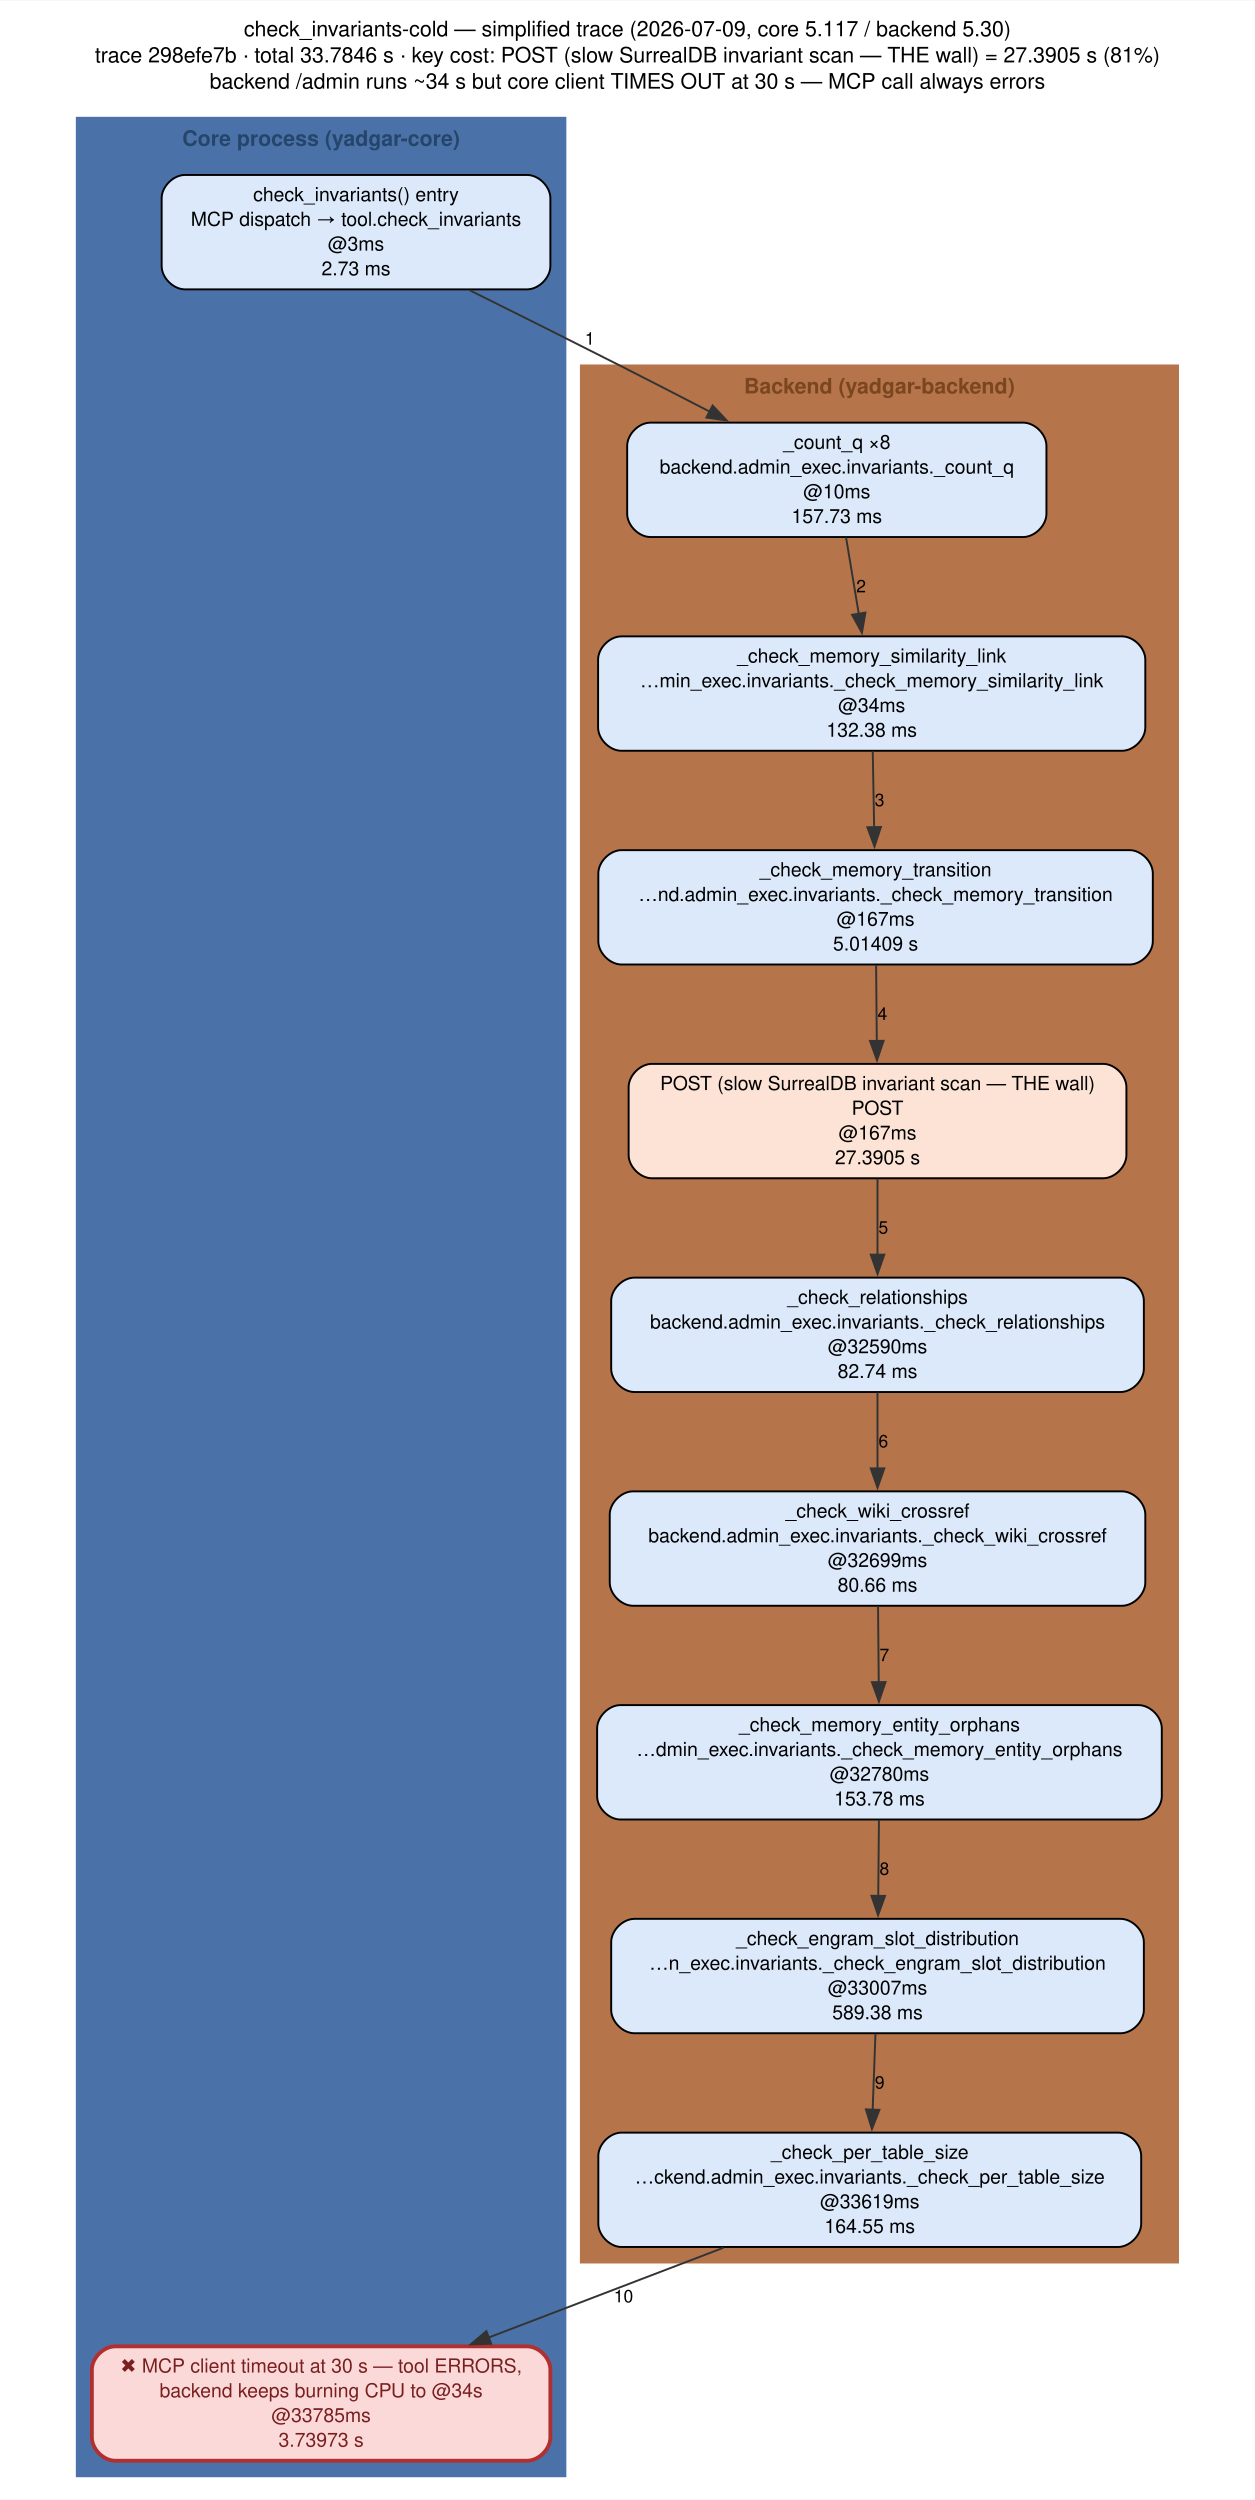
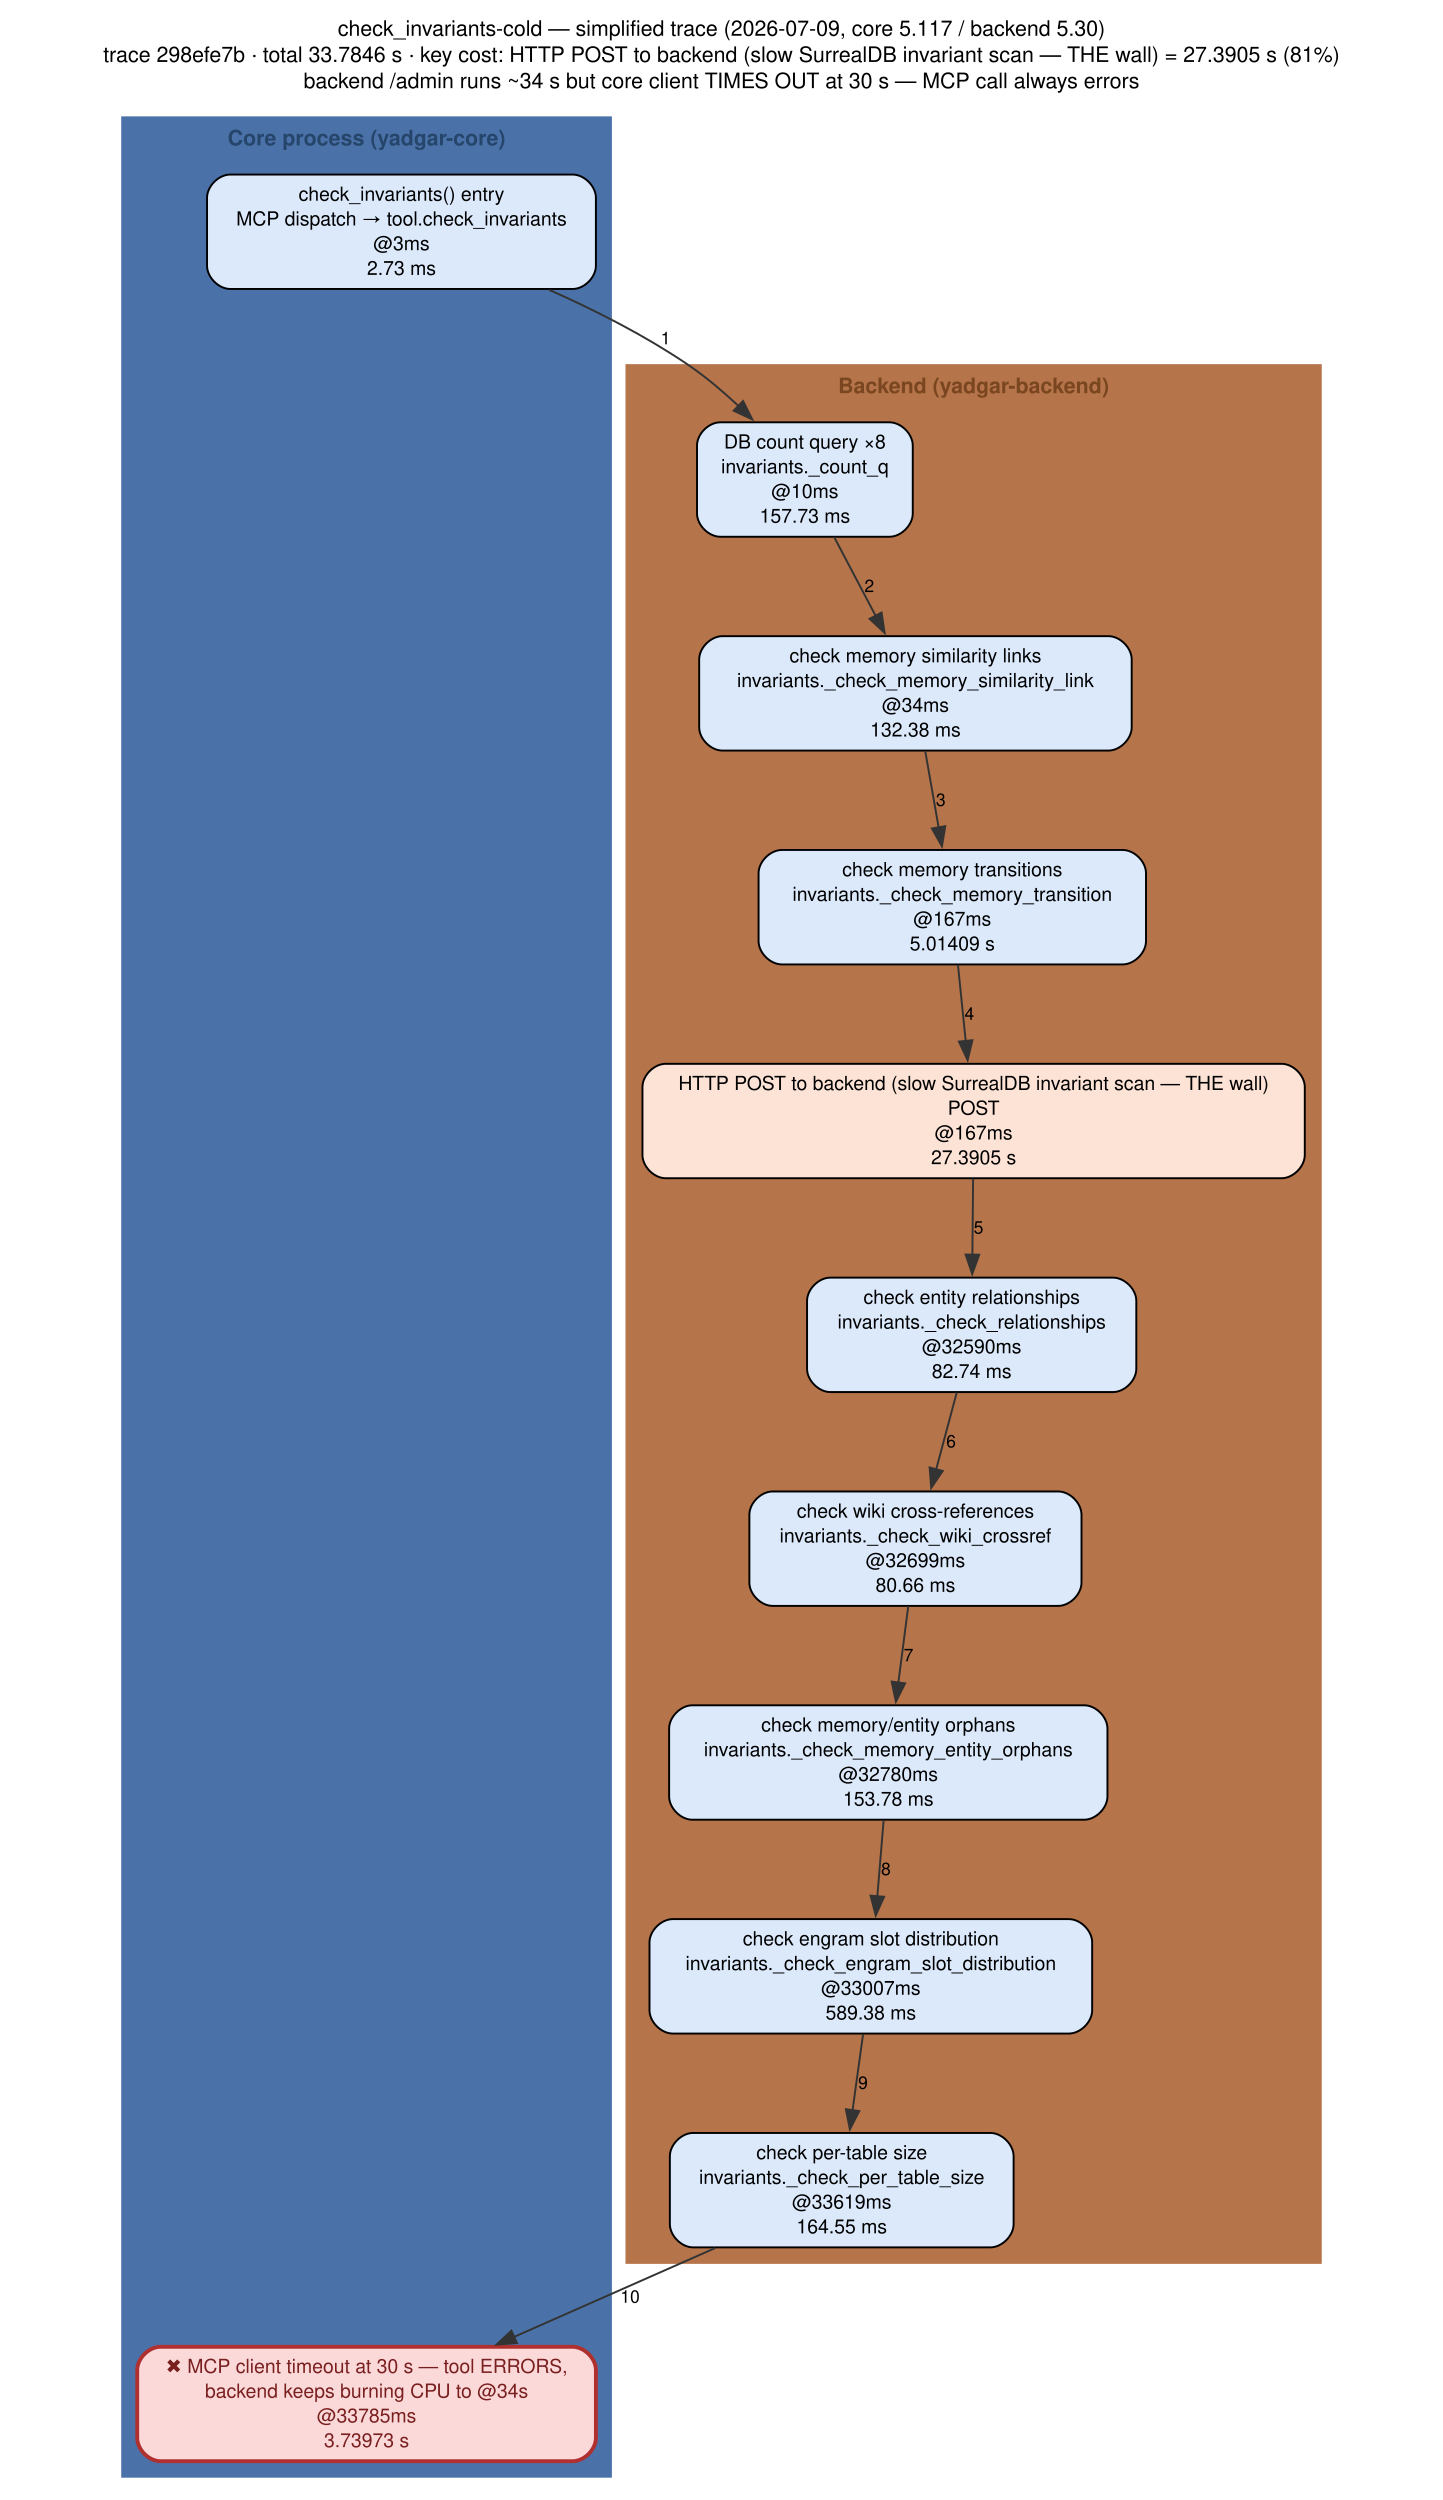
- <svg xmlns="http://www.w3.org/2000/svg" width="647pt" height="1289pt" viewBox="0.00 0.00 647.25 1289.00">
+ <svg xmlns="http://www.w3.org/2000/svg" width="744pt" height="1289pt" viewBox="0.00 0.00 744.00 1289.00">
  <g id="graph0" class="graph" transform="scale(1 1) rotate(0) translate(4 1285)">
-     <polygon fill="white" stroke="none" points="-4,4 -4,-1285 643.25,-1285 643.25,4 -4,4" />
-     <text text-anchor="middle" x="319.62" y="-1266.55" font-family="Helvetica,sans-Serif" font-size="11.00">check_invariants-cold — simplified trace (2026-07-09, core 5.117 / backend 5.30)</text>
-     <text text-anchor="middle" x="319.62" y="-1253.05" font-family="Helvetica,sans-Serif" font-size="11.00">trace 298efe7b · total 33.7846 s · key cost: POST (slow SurrealDB invariant scan — THE wall) = 27.3905 s (81%)</text>
-     <text text-anchor="middle" x="319.62" y="-1239.55" font-family="Helvetica,sans-Serif" font-size="11.00">backend /admin runs ~34 s but core client TIMES OUT at 30 s — MCP call always errors</text>
+     <polygon fill="white" stroke="none" points="-4,4 -4,-1285 740,-1285 740,4 -4,4" />
+     <text text-anchor="middle" x="368" y="-1266.55" font-family="Helvetica,sans-Serif" font-size="11.00">check_invariants-cold — simplified trace (2026-07-09, core 5.117 / backend 5.30)</text>
+     <text text-anchor="middle" x="368" y="-1253.05" font-family="Helvetica,sans-Serif" font-size="11.00">trace 298efe7b · total 33.7846 s · key cost: HTTP POST to backend (slow SurrealDB invariant scan — THE wall) = 27.3905 s (81%)</text>
+     <text text-anchor="middle" x="368" y="-1239.55" font-family="Helvetica,sans-Serif" font-size="11.00">backend /admin runs ~34 s but core client TIMES OUT at 30 s — MCP call always errors</text>
    <g id="clust1" class="cluster">
-       <polygon fill="#4a72a8" stroke="#4a72a8" points="35.62,-8 35.62,-1224.5 287.62,-1224.5 287.62,-8 35.62,-8" />
-       <text text-anchor="middle" x="161.62" y="-1210.05" font-family="Helvetica,sans-Serif" font-weight="bold" font-size="11.00" fill="#26456b">Core process (yadgar-core)</text>
+       <polygon fill="#4a72a8" stroke="#4a72a8" points="59,-8 59,-1224.5 311,-1224.5 311,-8 59,-8" />
+       <text text-anchor="middle" x="185" y="-1210.05" font-family="Helvetica,sans-Serif" font-weight="bold" font-size="11.00" fill="#26456b">Core process (yadgar-core)</text>
    </g>
    <g id="clust2" class="cluster">
-       <polygon fill="#b5744a" stroke="#b5744a" points="295.62,-118.25 295.62,-1096.75 603.62,-1096.75 603.62,-118.25 295.62,-118.25" />
-       <text text-anchor="middle" x="449.62" y="-1082.3" font-family="Helvetica,sans-Serif" font-weight="bold" font-size="11.00" fill="#7a4620">Backend (yadgar-backend)</text>
+       <polygon fill="#b5744a" stroke="#b5744a" points="319,-118.25 319,-1096.75 677,-1096.75 677,-118.25 319,-118.25" />
+       <text text-anchor="middle" x="498" y="-1082.3" font-family="Helvetica,sans-Serif" font-weight="bold" font-size="11.00" fill="#7a4620">Backend (yadgar-backend)</text>
    </g>
    <g id="node1" class="node">
-       <path fill="#dbe9fb" stroke="black" d="M267.88,-1195C267.88,-1195 91.38,-1195 91.38,-1195 85.38,-1195 79.38,-1189 79.38,-1183 79.38,-1183 79.38,-1148 79.38,-1148 79.38,-1142 85.38,-1136 91.38,-1136 91.38,-1136 267.88,-1136 267.88,-1136 273.88,-1136 279.88,-1142 279.88,-1148 279.88,-1148 279.88,-1183 279.88,-1183 279.88,-1189 273.88,-1195 267.88,-1195" />
-       <text text-anchor="middle" x="179.62" y="-1181.5" font-family="Helvetica,sans-Serif" font-size="10.00">check_invariants() entry</text>
-       <text text-anchor="middle" x="179.62" y="-1168.75" font-family="Helvetica,sans-Serif" font-size="10.00">MCP dispatch → tool.check_invariants</text>
-       <text text-anchor="middle" x="179.62" y="-1156" font-family="Helvetica,sans-Serif" font-size="10.00">@3ms</text>
-       <text text-anchor="middle" x="179.62" y="-1143.25" font-family="Helvetica,sans-Serif" font-size="10.00">2.73 ms</text>
+       <path fill="#dbe9fb" stroke="black" d="M291.25,-1195C291.25,-1195 114.75,-1195 114.75,-1195 108.75,-1195 102.75,-1189 102.75,-1183 102.75,-1183 102.75,-1148 102.75,-1148 102.75,-1142 108.75,-1136 114.75,-1136 114.75,-1136 291.25,-1136 291.25,-1136 297.25,-1136 303.25,-1142 303.25,-1148 303.25,-1148 303.25,-1183 303.25,-1183 303.25,-1189 297.25,-1195 291.25,-1195" />
+       <text text-anchor="middle" x="203" y="-1181.5" font-family="Helvetica,sans-Serif" font-size="10.00">check_invariants() entry</text>
+       <text text-anchor="middle" x="203" y="-1168.75" font-family="Helvetica,sans-Serif" font-size="10.00">MCP dispatch → tool.check_invariants</text>
+       <text text-anchor="middle" x="203" y="-1156" font-family="Helvetica,sans-Serif" font-size="10.00">@3ms</text>
+       <text text-anchor="middle" x="203" y="-1143.25" font-family="Helvetica,sans-Serif" font-size="10.00">2.73 ms</text>
    </g>
    <g id="node3" class="node">
-       <path fill="#dbe9fb" stroke="black" d="M523.75,-1067.25C523.75,-1067.25 331.5,-1067.25 331.5,-1067.25 325.5,-1067.25 319.5,-1061.25 319.5,-1055.25 319.5,-1055.25 319.5,-1020.25 319.5,-1020.25 319.5,-1014.25 325.5,-1008.25 331.5,-1008.25 331.5,-1008.25 523.75,-1008.25 523.75,-1008.25 529.75,-1008.25 535.75,-1014.25 535.75,-1020.25 535.75,-1020.25 535.75,-1055.25 535.75,-1055.25 535.75,-1061.25 529.75,-1067.25 523.75,-1067.25" />
-       <text text-anchor="middle" x="427.62" y="-1053.75" font-family="Helvetica,sans-Serif" font-size="10.00">_count_q ×8</text>
-       <text text-anchor="middle" x="427.62" y="-1041" font-family="Helvetica,sans-Serif" font-size="10.00">backend.admin_exec.invariants._count_q</text>
-       <text text-anchor="middle" x="427.62" y="-1028.25" font-family="Helvetica,sans-Serif" font-size="10.00">@10ms</text>
-       <text text-anchor="middle" x="427.62" y="-1015.5" font-family="Helvetica,sans-Serif" font-size="10.00">157.73 ms</text>
+       <path fill="#dbe9fb" stroke="black" d="M454.62,-1067.25C454.62,-1067.25 367.38,-1067.25 367.38,-1067.25 361.38,-1067.25 355.38,-1061.25 355.38,-1055.25 355.38,-1055.25 355.38,-1020.25 355.38,-1020.25 355.38,-1014.25 361.38,-1008.25 367.38,-1008.25 367.38,-1008.25 454.62,-1008.25 454.62,-1008.25 460.62,-1008.25 466.62,-1014.25 466.62,-1020.25 466.62,-1020.25 466.62,-1055.25 466.62,-1055.25 466.62,-1061.25 460.62,-1067.25 454.62,-1067.25" />
+       <text text-anchor="middle" x="411" y="-1053.75" font-family="Helvetica,sans-Serif" font-size="10.00">DB count query ×8</text>
+       <text text-anchor="middle" x="411" y="-1041" font-family="Helvetica,sans-Serif" font-size="10.00">invariants._count_q</text>
+       <text text-anchor="middle" x="411" y="-1028.25" font-family="Helvetica,sans-Serif" font-size="10.00">@10ms</text>
+       <text text-anchor="middle" x="411" y="-1015.5" font-family="Helvetica,sans-Serif" font-size="10.00">157.73 ms</text>
    </g>
    <g id="edge1" class="edge">
-       <path fill="none" stroke="#333333" d="M238.3,-1135.52C262.31,-1123.6 290.34,-1109.59 315.62,-1096.75 330.76,-1089.06 347,-1080.71 362.28,-1072.81" />
-       <polygon fill="#333333" stroke="#333333" points="363.56,-1076.09 370.83,-1068.38 360.34,-1069.87 363.56,-1076.09" />
-       <text text-anchor="middle" x="300.19" y="-1107.45" font-family="Helvetica,sans-Serif" font-size="9.00">1</text>
+       <path fill="none" stroke="#333333" d="M279.05,-1135.6C303,-1124.98 328.94,-1111.8 351,-1096.75 359.97,-1090.63 368.83,-1083.12 376.88,-1075.56" />
+       <polygon fill="#333333" stroke="#333333" points="379.13,-1078.25 383.86,-1068.77 374.25,-1073.24 379.13,-1078.25" />
+       <text text-anchor="middle" x="339.17" y="-1107.45" font-family="Helvetica,sans-Serif" font-size="9.00">1</text>
    </g>
    <g id="node2" class="node">
-       <path fill="#fbd9d9" stroke="#b03030" stroke-width="2" d="M267.88,-75C267.88,-75 55.38,-75 55.38,-75 49.38,-75 43.38,-69 43.38,-63 43.38,-63 43.38,-28 43.38,-28 43.38,-22 49.38,-16 55.38,-16 55.38,-16 267.88,-16 267.88,-16 273.88,-16 279.88,-22 279.88,-28 279.88,-28 279.88,-63 279.88,-63 279.88,-69 273.88,-75 267.88,-75" />
-       <text text-anchor="middle" x="161.62" y="-61.5" font-family="Helvetica,sans-Serif" font-size="10.00" fill="#7a1f1f">✖ MCP client timeout at 30 s — tool ERRORS,</text>
-       <text text-anchor="middle" x="161.62" y="-48.75" font-family="Helvetica,sans-Serif" font-size="10.00" fill="#7a1f1f">backend keeps burning CPU to @34s</text>
-       <text text-anchor="middle" x="161.62" y="-36" font-family="Helvetica,sans-Serif" font-size="10.00" fill="#7a1f1f">@33785ms</text>
-       <text text-anchor="middle" x="161.62" y="-23.25" font-family="Helvetica,sans-Serif" font-size="10.00" fill="#7a1f1f">3.73973 s</text>
+       <path fill="#fbd9d9" stroke="#b03030" stroke-width="2" d="M291.25,-75C291.25,-75 78.75,-75 78.75,-75 72.75,-75 66.75,-69 66.75,-63 66.75,-63 66.75,-28 66.75,-28 66.75,-22 72.75,-16 78.75,-16 78.75,-16 291.25,-16 291.25,-16 297.25,-16 303.25,-22 303.25,-28 303.25,-28 303.25,-63 303.25,-63 303.25,-69 297.25,-75 291.25,-75" />
+       <text text-anchor="middle" x="185" y="-61.5" font-family="Helvetica,sans-Serif" font-size="10.00" fill="#7a1f1f">✖ MCP client timeout at 30 s — tool ERRORS,</text>
+       <text text-anchor="middle" x="185" y="-48.75" font-family="Helvetica,sans-Serif" font-size="10.00" fill="#7a1f1f">backend keeps burning CPU to @34s</text>
+       <text text-anchor="middle" x="185" y="-36" font-family="Helvetica,sans-Serif" font-size="10.00" fill="#7a1f1f">@33785ms</text>
+       <text text-anchor="middle" x="185" y="-23.25" font-family="Helvetica,sans-Serif" font-size="10.00" fill="#7a1f1f">3.73973 s</text>
    </g>
    <g id="node4" class="node">
-       <path fill="#dbe9fb" stroke="black" d="M574.75,-957C574.75,-957 316.5,-957 316.5,-957 310.5,-957 304.5,-951 304.5,-945 304.5,-945 304.5,-910 304.5,-910 304.5,-904 310.5,-898 316.5,-898 316.5,-898 574.75,-898 574.75,-898 580.75,-898 586.75,-904 586.75,-910 586.75,-910 586.75,-945 586.75,-945 586.75,-951 580.75,-957 574.75,-957" />
-       <text text-anchor="middle" x="445.62" y="-943.5" font-family="Helvetica,sans-Serif" font-size="10.00">_check_memory_similarity_link</text>
-       <text text-anchor="middle" x="445.62" y="-930.75" font-family="Helvetica,sans-Serif" font-size="10.00">…min_exec.invariants._check_memory_similarity_link</text>
-       <text text-anchor="middle" x="445.62" y="-918" font-family="Helvetica,sans-Serif" font-size="10.00">@34ms</text>
-       <text text-anchor="middle" x="445.62" y="-905.25" font-family="Helvetica,sans-Serif" font-size="10.00">132.38 ms</text>
+       <path fill="#dbe9fb" stroke="black" d="M567.5,-957C567.5,-957 368.5,-957 368.5,-957 362.5,-957 356.5,-951 356.5,-945 356.5,-945 356.5,-910 356.5,-910 356.5,-904 362.5,-898 368.5,-898 368.5,-898 567.5,-898 567.5,-898 573.5,-898 579.5,-904 579.5,-910 579.5,-910 579.5,-945 579.5,-945 579.5,-951 573.5,-957 567.5,-957" />
+       <text text-anchor="middle" x="468" y="-943.5" font-family="Helvetica,sans-Serif" font-size="10.00">check memory similarity links</text>
+       <text text-anchor="middle" x="468" y="-930.75" font-family="Helvetica,sans-Serif" font-size="10.00">invariants._check_memory_similarity_link</text>
+       <text text-anchor="middle" x="468" y="-918" font-family="Helvetica,sans-Serif" font-size="10.00">@34ms</text>
+       <text text-anchor="middle" x="468" y="-905.25" font-family="Helvetica,sans-Serif" font-size="10.00">132.38 ms</text>
    </g>
    <g id="edge2" class="edge">
-       <path fill="none" stroke="#333333" d="M432.4,-1008.03C434.42,-995.91 436.79,-981.61 438.97,-968.49" />
-       <polygon fill="#333333" stroke="#333333" points="442.39,-969.29 440.58,-958.85 435.49,-968.14 442.39,-969.29" />
-       <text text-anchor="middle" x="440.16" y="-979.7" font-family="Helvetica,sans-Serif" font-size="9.00">2</text>
+       <path fill="none" stroke="#333333" d="M426.13,-1008.03C432.7,-995.55 440.49,-980.74 447.57,-967.3" />
+       <polygon fill="#333333" stroke="#333333" points="450.54,-969.18 452.1,-958.7 444.34,-965.92 450.54,-969.18" />
+       <text text-anchor="middle" x="444.21" y="-979.7" font-family="Helvetica,sans-Serif" font-size="9.00">2</text>
    </g>
    <g id="node5" class="node">
-       <path fill="#dbe9fb" stroke="black" d="M578.62,-846.75C578.62,-846.75 316.62,-846.75 316.62,-846.75 310.62,-846.75 304.62,-840.75 304.62,-834.75 304.62,-834.75 304.62,-799.75 304.62,-799.75 304.62,-793.75 310.62,-787.75 316.62,-787.75 316.62,-787.75 578.62,-787.75 578.62,-787.75 584.62,-787.75 590.62,-793.75 590.62,-799.75 590.62,-799.75 590.62,-834.75 590.62,-834.75 590.62,-840.75 584.62,-846.75 578.62,-846.75" />
-       <text text-anchor="middle" x="447.62" y="-833.25" font-family="Helvetica,sans-Serif" font-size="10.00">_check_memory_transition</text>
-       <text text-anchor="middle" x="447.62" y="-820.5" font-family="Helvetica,sans-Serif" font-size="10.00">…nd.admin_exec.invariants._check_memory_transition</text>
-       <text text-anchor="middle" x="447.62" y="-807.75" font-family="Helvetica,sans-Serif" font-size="10.00">@167ms</text>
-       <text text-anchor="middle" x="447.62" y="-795" font-family="Helvetica,sans-Serif" font-size="10.00">5.01409 s</text>
+       <path fill="#dbe9fb" stroke="black" d="M574.88,-846.75C574.88,-846.75 399.12,-846.75 399.12,-846.75 393.12,-846.75 387.12,-840.75 387.12,-834.75 387.12,-834.75 387.12,-799.75 387.12,-799.75 387.12,-793.75 393.12,-787.75 399.12,-787.75 399.12,-787.75 574.88,-787.75 574.88,-787.75 580.88,-787.75 586.88,-793.75 586.88,-799.75 586.88,-799.75 586.88,-834.75 586.88,-834.75 586.88,-840.75 580.88,-846.75 574.88,-846.75" />
+       <text text-anchor="middle" x="487" y="-833.25" font-family="Helvetica,sans-Serif" font-size="10.00">check memory transitions</text>
+       <text text-anchor="middle" x="487" y="-820.5" font-family="Helvetica,sans-Serif" font-size="10.00">invariants._check_memory_transition</text>
+       <text text-anchor="middle" x="487" y="-807.75" font-family="Helvetica,sans-Serif" font-size="10.00">@167ms</text>
+       <text text-anchor="middle" x="487" y="-795" font-family="Helvetica,sans-Serif" font-size="10.00">5.01409 s</text>
    </g>
    <g id="edge3" class="edge">
-       <path fill="none" stroke="#333333" d="M446.16,-897.78C446.38,-885.66 446.64,-871.36 446.89,-858.24" />
-       <polygon fill="#333333" stroke="#333333" points="450.38,-858.69 447.06,-848.62 443.38,-858.56 450.38,-858.69" />
-       <text text-anchor="middle" x="449.68" y="-869.45" font-family="Helvetica,sans-Serif" font-size="9.00">3</text>
+       <path fill="none" stroke="#333333" d="M473.04,-897.78C475.17,-885.66 477.68,-871.36 479.98,-858.24" />
+       <polygon fill="#333333" stroke="#333333" points="483.39,-859.05 481.67,-848.6 476.5,-857.84 483.39,-859.05" />
+       <text text-anchor="middle" x="481.07" y="-869.45" font-family="Helvetica,sans-Serif" font-size="9.00">3</text>
    </g>
    <g id="node6" class="node">
-       <path fill="#fce3d6" stroke="black" d="M565,-736.5C565,-736.5 332.25,-736.5 332.25,-736.5 326.25,-736.5 320.25,-730.5 320.25,-724.5 320.25,-724.5 320.25,-689.5 320.25,-689.5 320.25,-683.5 326.25,-677.5 332.25,-677.5 332.25,-677.5 565,-677.5 565,-677.5 571,-677.5 577,-683.5 577,-689.5 577,-689.5 577,-724.5 577,-724.5 577,-730.5 571,-736.5 565,-736.5" />
-       <text text-anchor="middle" x="448.62" y="-723" font-family="Helvetica,sans-Serif" font-size="10.00">POST (slow SurrealDB invariant scan — THE wall)</text>
-       <text text-anchor="middle" x="448.62" y="-710.25" font-family="Helvetica,sans-Serif" font-size="10.00">POST</text>
-       <text text-anchor="middle" x="448.62" y="-697.5" font-family="Helvetica,sans-Serif" font-size="10.00">@167ms</text>
-       <text text-anchor="middle" x="448.62" y="-684.75" font-family="Helvetica,sans-Serif" font-size="10.00">27.3905 s</text>
+       <path fill="#fce3d6" stroke="black" d="M656.75,-736.5C656.75,-736.5 339.25,-736.5 339.25,-736.5 333.25,-736.5 327.25,-730.5 327.25,-724.5 327.25,-724.5 327.25,-689.5 327.25,-689.5 327.25,-683.5 333.25,-677.5 339.25,-677.5 339.25,-677.5 656.75,-677.5 656.75,-677.5 662.75,-677.5 668.75,-683.5 668.75,-689.5 668.75,-689.5 668.75,-724.5 668.75,-724.5 668.75,-730.5 662.75,-736.5 656.75,-736.5" />
+       <text text-anchor="middle" x="498" y="-723" font-family="Helvetica,sans-Serif" font-size="10.00">HTTP POST to backend (slow SurrealDB invariant scan — THE wall)</text>
+       <text text-anchor="middle" x="498" y="-710.25" font-family="Helvetica,sans-Serif" font-size="10.00">POST</text>
+       <text text-anchor="middle" x="498" y="-697.5" font-family="Helvetica,sans-Serif" font-size="10.00">@167ms</text>
+       <text text-anchor="middle" x="498" y="-684.75" font-family="Helvetica,sans-Serif" font-size="10.00">27.3905 s</text>
    </g>
    <g id="edge4" class="edge">
-       <path fill="none" stroke="#333333" d="M447.89,-787.53C448,-775.41 448.13,-761.11 448.26,-747.99" />
-       <polygon fill="#333333" stroke="#333333" points="451.75,-748.4 448.34,-738.37 444.75,-748.34 451.75,-748.4" />
-       <text text-anchor="middle" x="451.15" y="-759.2" font-family="Helvetica,sans-Serif" font-size="9.00">4</text>
+       <path fill="none" stroke="#333333" d="M489.92,-787.53C491.15,-775.41 492.6,-761.11 493.94,-747.99" />
+       <polygon fill="#333333" stroke="#333333" points="497.39,-748.67 494.91,-738.36 490.42,-747.96 497.39,-748.67" />
+       <text text-anchor="middle" x="495.83" y="-759.2" font-family="Helvetica,sans-Serif" font-size="9.00">4</text>
    </g>
    <g id="node7" class="node">
-       <path fill="#dbe9fb" stroke="black" d="M574,-626.25C574,-626.25 323.25,-626.25 323.25,-626.25 317.25,-626.25 311.25,-620.25 311.25,-614.25 311.25,-614.25 311.25,-579.25 311.25,-579.25 311.25,-573.25 317.25,-567.25 323.25,-567.25 323.25,-567.25 574,-567.25 574,-567.25 580,-567.25 586,-573.25 586,-579.25 586,-579.25 586,-614.25 586,-614.25 586,-620.25 580,-626.25 574,-626.25" />
-       <text text-anchor="middle" x="448.62" y="-612.75" font-family="Helvetica,sans-Serif" font-size="10.00">_check_relationships</text>
-       <text text-anchor="middle" x="448.62" y="-600" font-family="Helvetica,sans-Serif" font-size="10.00">backend.admin_exec.invariants._check_relationships</text>
-       <text text-anchor="middle" x="448.62" y="-587.25" font-family="Helvetica,sans-Serif" font-size="10.00">@32590ms</text>
-       <text text-anchor="middle" x="448.62" y="-574.5" font-family="Helvetica,sans-Serif" font-size="10.00">82.74 ms</text>
+       <path fill="#dbe9fb" stroke="black" d="M569.88,-626.25C569.88,-626.25 424.12,-626.25 424.12,-626.25 418.12,-626.25 412.12,-620.25 412.12,-614.25 412.12,-614.25 412.12,-579.25 412.12,-579.25 412.12,-573.25 418.12,-567.25 424.12,-567.25 424.12,-567.25 569.88,-567.25 569.88,-567.25 575.88,-567.25 581.88,-573.25 581.88,-579.25 581.88,-579.25 581.88,-614.25 581.88,-614.25 581.88,-620.25 575.88,-626.25 569.88,-626.25" />
+       <text text-anchor="middle" x="497" y="-612.75" font-family="Helvetica,sans-Serif" font-size="10.00">check entity relationships</text>
+       <text text-anchor="middle" x="497" y="-600" font-family="Helvetica,sans-Serif" font-size="10.00">invariants._check_relationships</text>
+       <text text-anchor="middle" x="497" y="-587.25" font-family="Helvetica,sans-Serif" font-size="10.00">@32590ms</text>
+       <text text-anchor="middle" x="497" y="-574.5" font-family="Helvetica,sans-Serif" font-size="10.00">82.74 ms</text>
    </g>
    <g id="edge5" class="edge">
-       <path fill="none" stroke="#333333" d="M448.62,-677.28C448.62,-665.16 448.62,-650.86 448.62,-637.74" />
-       <polygon fill="#333333" stroke="#333333" points="452.13,-638.12 448.63,-628.12 445.13,-638.12 452.13,-638.12" />
-       <text text-anchor="middle" x="451.62" y="-648.95" font-family="Helvetica,sans-Serif" font-size="9.00">5</text>
+       <path fill="none" stroke="#333333" d="M497.73,-677.28C497.62,-665.16 497.49,-650.86 497.37,-637.74" />
+       <polygon fill="#333333" stroke="#333333" points="500.87,-638.09 497.28,-628.12 493.87,-638.15 500.87,-638.09" />
+       <text text-anchor="middle" x="500.53" y="-648.95" font-family="Helvetica,sans-Serif" font-size="9.00">5</text>
    </g>
    <g id="node8" class="node">
-       <path fill="#dbe9fb" stroke="black" d="M574.75,-516C574.75,-516 322.5,-516 322.5,-516 316.5,-516 310.5,-510 310.5,-504 310.5,-504 310.5,-469 310.5,-469 310.5,-463 316.5,-457 322.5,-457 322.5,-457 574.75,-457 574.75,-457 580.75,-457 586.75,-463 586.75,-469 586.75,-469 586.75,-504 586.75,-504 586.75,-510 580.75,-516 574.75,-516" />
-       <text text-anchor="middle" x="448.62" y="-502.5" font-family="Helvetica,sans-Serif" font-size="10.00">_check_wiki_crossref</text>
-       <text text-anchor="middle" x="448.62" y="-489.75" font-family="Helvetica,sans-Serif" font-size="10.00">backend.admin_exec.invariants._check_wiki_crossref</text>
-       <text text-anchor="middle" x="448.62" y="-477" font-family="Helvetica,sans-Serif" font-size="10.00">@32699ms</text>
-       <text text-anchor="middle" x="448.62" y="-464.25" font-family="Helvetica,sans-Serif" font-size="10.00">80.66 ms</text>
+       <path fill="#dbe9fb" stroke="black" d="M541.62,-516C541.62,-516 394.38,-516 394.38,-516 388.38,-516 382.38,-510 382.38,-504 382.38,-504 382.38,-469 382.38,-469 382.38,-463 388.38,-457 394.38,-457 394.38,-457 541.62,-457 541.62,-457 547.62,-457 553.62,-463 553.62,-469 553.62,-469 553.62,-504 553.62,-504 553.62,-510 547.62,-516 541.62,-516" />
+       <text text-anchor="middle" x="468" y="-502.5" font-family="Helvetica,sans-Serif" font-size="10.00">check wiki cross-references</text>
+       <text text-anchor="middle" x="468" y="-489.75" font-family="Helvetica,sans-Serif" font-size="10.00">invariants._check_wiki_crossref</text>
+       <text text-anchor="middle" x="468" y="-477" font-family="Helvetica,sans-Serif" font-size="10.00">@32699ms</text>
+       <text text-anchor="middle" x="468" y="-464.25" font-family="Helvetica,sans-Serif" font-size="10.00">80.66 ms</text>
    </g>
    <g id="edge6" class="edge">
-       <path fill="none" stroke="#333333" d="M448.62,-567.03C448.62,-554.91 448.62,-540.61 448.62,-527.49" />
-       <polygon fill="#333333" stroke="#333333" points="452.13,-527.87 448.63,-517.87 445.13,-527.87 452.13,-527.87" />
-       <text text-anchor="middle" x="451.62" y="-538.7" font-family="Helvetica,sans-Serif" font-size="9.00">6</text>
+       <path fill="none" stroke="#333333" d="M489.3,-567.03C486.03,-554.79 482.15,-540.32 478.61,-527.1" />
+       <polygon fill="#333333" stroke="#333333" points="482.09,-526.57 476.12,-517.82 475.33,-528.39 482.09,-526.57" />
+       <text text-anchor="middle" x="486.37" y="-538.7" font-family="Helvetica,sans-Serif" font-size="9.00">6</text>
    </g>
    <g id="node9" class="node">
-       <path fill="#dbe9fb" stroke="black" d="M583.25,-405.75C583.25,-405.75 316,-405.75 316,-405.75 310,-405.75 304,-399.75 304,-393.75 304,-393.75 304,-358.75 304,-358.75 304,-352.75 310,-346.75 316,-346.75 316,-346.75 583.25,-346.75 583.25,-346.75 589.25,-346.75 595.25,-352.75 595.25,-358.75 595.25,-358.75 595.25,-393.75 595.25,-393.75 595.25,-399.75 589.25,-405.75 583.25,-405.75" />
-       <text text-anchor="middle" x="449.62" y="-392.25" font-family="Helvetica,sans-Serif" font-size="10.00">_check_memory_entity_orphans</text>
-       <text text-anchor="middle" x="449.62" y="-379.5" font-family="Helvetica,sans-Serif" font-size="10.00">…dmin_exec.invariants._check_memory_entity_orphans</text>
-       <text text-anchor="middle" x="449.62" y="-366.75" font-family="Helvetica,sans-Serif" font-size="10.00">@32780ms</text>
-       <text text-anchor="middle" x="449.62" y="-354" font-family="Helvetica,sans-Serif" font-size="10.00">153.78 ms</text>
+       <path fill="#dbe9fb" stroke="black" d="M555,-405.75C555,-405.75 353,-405.75 353,-405.75 347,-405.75 341,-399.75 341,-393.75 341,-393.75 341,-358.75 341,-358.75 341,-352.75 347,-346.75 353,-346.75 353,-346.75 555,-346.75 555,-346.75 561,-346.75 567,-352.75 567,-358.75 567,-358.75 567,-393.75 567,-393.75 567,-399.75 561,-405.75 555,-405.75" />
+       <text text-anchor="middle" x="454" y="-392.25" font-family="Helvetica,sans-Serif" font-size="10.00">check memory/entity orphans</text>
+       <text text-anchor="middle" x="454" y="-379.5" font-family="Helvetica,sans-Serif" font-size="10.00">invariants._check_memory_entity_orphans</text>
+       <text text-anchor="middle" x="454" y="-366.75" font-family="Helvetica,sans-Serif" font-size="10.00">@32780ms</text>
+       <text text-anchor="middle" x="454" y="-354" font-family="Helvetica,sans-Serif" font-size="10.00">153.78 ms</text>
    </g>
    <g id="edge7" class="edge">
-       <path fill="none" stroke="#333333" d="M448.89,-456.78C449,-444.66 449.13,-430.36 449.26,-417.24" />
-       <polygon fill="#333333" stroke="#333333" points="452.75,-417.65 449.34,-407.62 445.75,-417.59 452.75,-417.65" />
-       <text text-anchor="middle" x="452.15" y="-428.45" font-family="Helvetica,sans-Serif" font-size="9.00">7</text>
+       <path fill="none" stroke="#333333" d="M464.29,-456.78C462.72,-444.66 460.87,-430.36 459.17,-417.24" />
+       <polygon fill="#333333" stroke="#333333" points="462.68,-417.08 457.93,-407.61 455.74,-417.98 462.68,-417.08" />
+       <text text-anchor="middle" x="464.42" y="-428.45" font-family="Helvetica,sans-Serif" font-size="9.00">7</text>
    </g>
    <g id="node10" class="node">
-       <path fill="#dbe9fb" stroke="black" d="M574,-295.5C574,-295.5 323.25,-295.5 323.25,-295.5 317.25,-295.5 311.25,-289.5 311.25,-283.5 311.25,-283.5 311.25,-248.5 311.25,-248.5 311.25,-242.5 317.25,-236.5 323.25,-236.5 323.25,-236.5 574,-236.5 574,-236.5 580,-236.5 586,-242.5 586,-248.5 586,-248.5 586,-283.5 586,-283.5 586,-289.5 580,-295.5 574,-295.5" />
-       <text text-anchor="middle" x="448.62" y="-282" font-family="Helvetica,sans-Serif" font-size="10.00">_check_engram_slot_distribution</text>
-       <text text-anchor="middle" x="448.62" y="-269.25" font-family="Helvetica,sans-Serif" font-size="10.00">…n_exec.invariants._check_engram_slot_distribution</text>
-       <text text-anchor="middle" x="448.62" y="-256.5" font-family="Helvetica,sans-Serif" font-size="10.00">@33007ms</text>
-       <text text-anchor="middle" x="448.62" y="-243.75" font-family="Helvetica,sans-Serif" font-size="10.00">589.38 ms</text>
+       <path fill="#dbe9fb" stroke="black" d="M547.12,-295.5C547.12,-295.5 342.88,-295.5 342.88,-295.5 336.88,-295.5 330.88,-289.5 330.88,-283.5 330.88,-283.5 330.88,-248.5 330.88,-248.5 330.88,-242.5 336.88,-236.5 342.88,-236.5 342.88,-236.5 547.12,-236.5 547.12,-236.5 553.12,-236.5 559.12,-242.5 559.12,-248.5 559.12,-248.5 559.12,-283.5 559.12,-283.5 559.12,-289.5 553.12,-295.5 547.12,-295.5" />
+       <text text-anchor="middle" x="445" y="-282" font-family="Helvetica,sans-Serif" font-size="10.00">check engram slot distribution</text>
+       <text text-anchor="middle" x="445" y="-269.25" font-family="Helvetica,sans-Serif" font-size="10.00">invariants._check_engram_slot_distribution</text>
+       <text text-anchor="middle" x="445" y="-256.5" font-family="Helvetica,sans-Serif" font-size="10.00">@33007ms</text>
+       <text text-anchor="middle" x="445" y="-243.75" font-family="Helvetica,sans-Serif" font-size="10.00">589.38 ms</text>
    </g>
    <g id="edge8" class="edge">
-       <path fill="none" stroke="#333333" d="M449.36,-346.53C449.25,-334.41 449.12,-320.11 448.99,-306.99" />
-       <polygon fill="#333333" stroke="#333333" points="452.5,-307.34 448.91,-297.37 445.5,-307.4 452.5,-307.34" />
-       <text text-anchor="middle" x="452.15" y="-318.2" font-family="Helvetica,sans-Serif" font-size="9.00">8</text>
+       <path fill="none" stroke="#333333" d="M451.61,-346.53C450.6,-334.41 449.42,-320.11 448.33,-306.99" />
+       <polygon fill="#333333" stroke="#333333" points="451.84,-307.04 447.52,-297.37 444.87,-307.62 451.84,-307.04" />
+       <text text-anchor="middle" x="452.77" y="-318.2" font-family="Helvetica,sans-Serif" font-size="9.00">8</text>
    </g>
    <g id="node11" class="node">
-       <path fill="#dbe9fb" stroke="black" d="M572.62,-185.25C572.62,-185.25 316.62,-185.25 316.62,-185.25 310.62,-185.25 304.62,-179.25 304.62,-173.25 304.62,-173.25 304.62,-138.25 304.62,-138.25 304.62,-132.25 310.62,-126.25 316.62,-126.25 316.62,-126.25 572.62,-126.25 572.62,-126.25 578.62,-126.25 584.62,-132.25 584.62,-138.25 584.62,-138.25 584.62,-173.25 584.62,-173.25 584.62,-179.25 578.62,-185.25 572.62,-185.25" />
-       <text text-anchor="middle" x="444.62" y="-171.75" font-family="Helvetica,sans-Serif" font-size="10.00">_check_per_table_size</text>
-       <text text-anchor="middle" x="444.62" y="-159" font-family="Helvetica,sans-Serif" font-size="10.00">…ckend.admin_exec.invariants._check_per_table_size</text>
-       <text text-anchor="middle" x="444.62" y="-146.25" font-family="Helvetica,sans-Serif" font-size="10.00">@33619ms</text>
-       <text text-anchor="middle" x="444.62" y="-133.5" font-family="Helvetica,sans-Serif" font-size="10.00">164.55 ms</text>
+       <path fill="#dbe9fb" stroke="black" d="M506.62,-185.25C506.62,-185.25 353.38,-185.25 353.38,-185.25 347.38,-185.25 341.38,-179.25 341.38,-173.25 341.38,-173.25 341.38,-138.25 341.38,-138.25 341.38,-132.25 347.38,-126.25 353.38,-126.25 353.38,-126.25 506.62,-126.25 506.62,-126.25 512.62,-126.25 518.62,-132.25 518.62,-138.25 518.62,-138.25 518.62,-173.25 518.62,-173.25 518.62,-179.25 512.62,-185.25 506.62,-185.25" />
+       <text text-anchor="middle" x="430" y="-171.75" font-family="Helvetica,sans-Serif" font-size="10.00">check per-table size</text>
+       <text text-anchor="middle" x="430" y="-159" font-family="Helvetica,sans-Serif" font-size="10.00">invariants._check_per_table_size</text>
+       <text text-anchor="middle" x="430" y="-146.25" font-family="Helvetica,sans-Serif" font-size="10.00">@33619ms</text>
+       <text text-anchor="middle" x="430" y="-133.5" font-family="Helvetica,sans-Serif" font-size="10.00">164.55 ms</text>
    </g>
    <g id="edge9" class="edge">
-       <path fill="none" stroke="#333333" d="M447.56,-236.28C447.12,-224.16 446.59,-209.86 446.1,-196.74" />
-       <polygon fill="#333333" stroke="#333333" points="449.61,-196.99 445.75,-187.12 442.62,-197.24 449.61,-196.99" />
-       <text text-anchor="middle" x="449.74" y="-207.95" font-family="Helvetica,sans-Serif" font-size="9.00">9</text>
+       <path fill="none" stroke="#333333" d="M441.02,-236.28C439.34,-224.16 437.36,-209.86 435.54,-196.74" />
+       <polygon fill="#333333" stroke="#333333" points="439.05,-196.53 434.21,-187.11 432.11,-197.49 439.05,-196.53" />
+       <text text-anchor="middle" x="440.95" y="-207.95" font-family="Helvetica,sans-Serif" font-size="9.00">9</text>
    </g>
    <g id="edge10" class="edge">
-       <path fill="none" stroke="#333333" d="M369.16,-125.88C331.89,-111.63 286.75,-94.36 248.09,-79.57" />
-       <polygon fill="#333333" stroke="#333333" points="249.38,-76.32 238.79,-76.02 246.88,-82.86 249.38,-76.32" />
-       <text text-anchor="middle" x="317.61" y="-97.7" font-family="Helvetica,sans-Serif" font-size="9.00">10</text>
+       <path fill="none" stroke="#333333" d="M364.67,-125.88C332.68,-111.75 293.99,-94.65 260.72,-79.95" />
+       <polygon fill="#333333" stroke="#333333" points="262.52,-76.93 251.96,-76.09 259.69,-83.33 262.52,-76.93" />
+       <text text-anchor="middle" x="320.85" y="-97.7" font-family="Helvetica,sans-Serif" font-size="9.00">10</text>
    </g>
  </g>
</svg>
